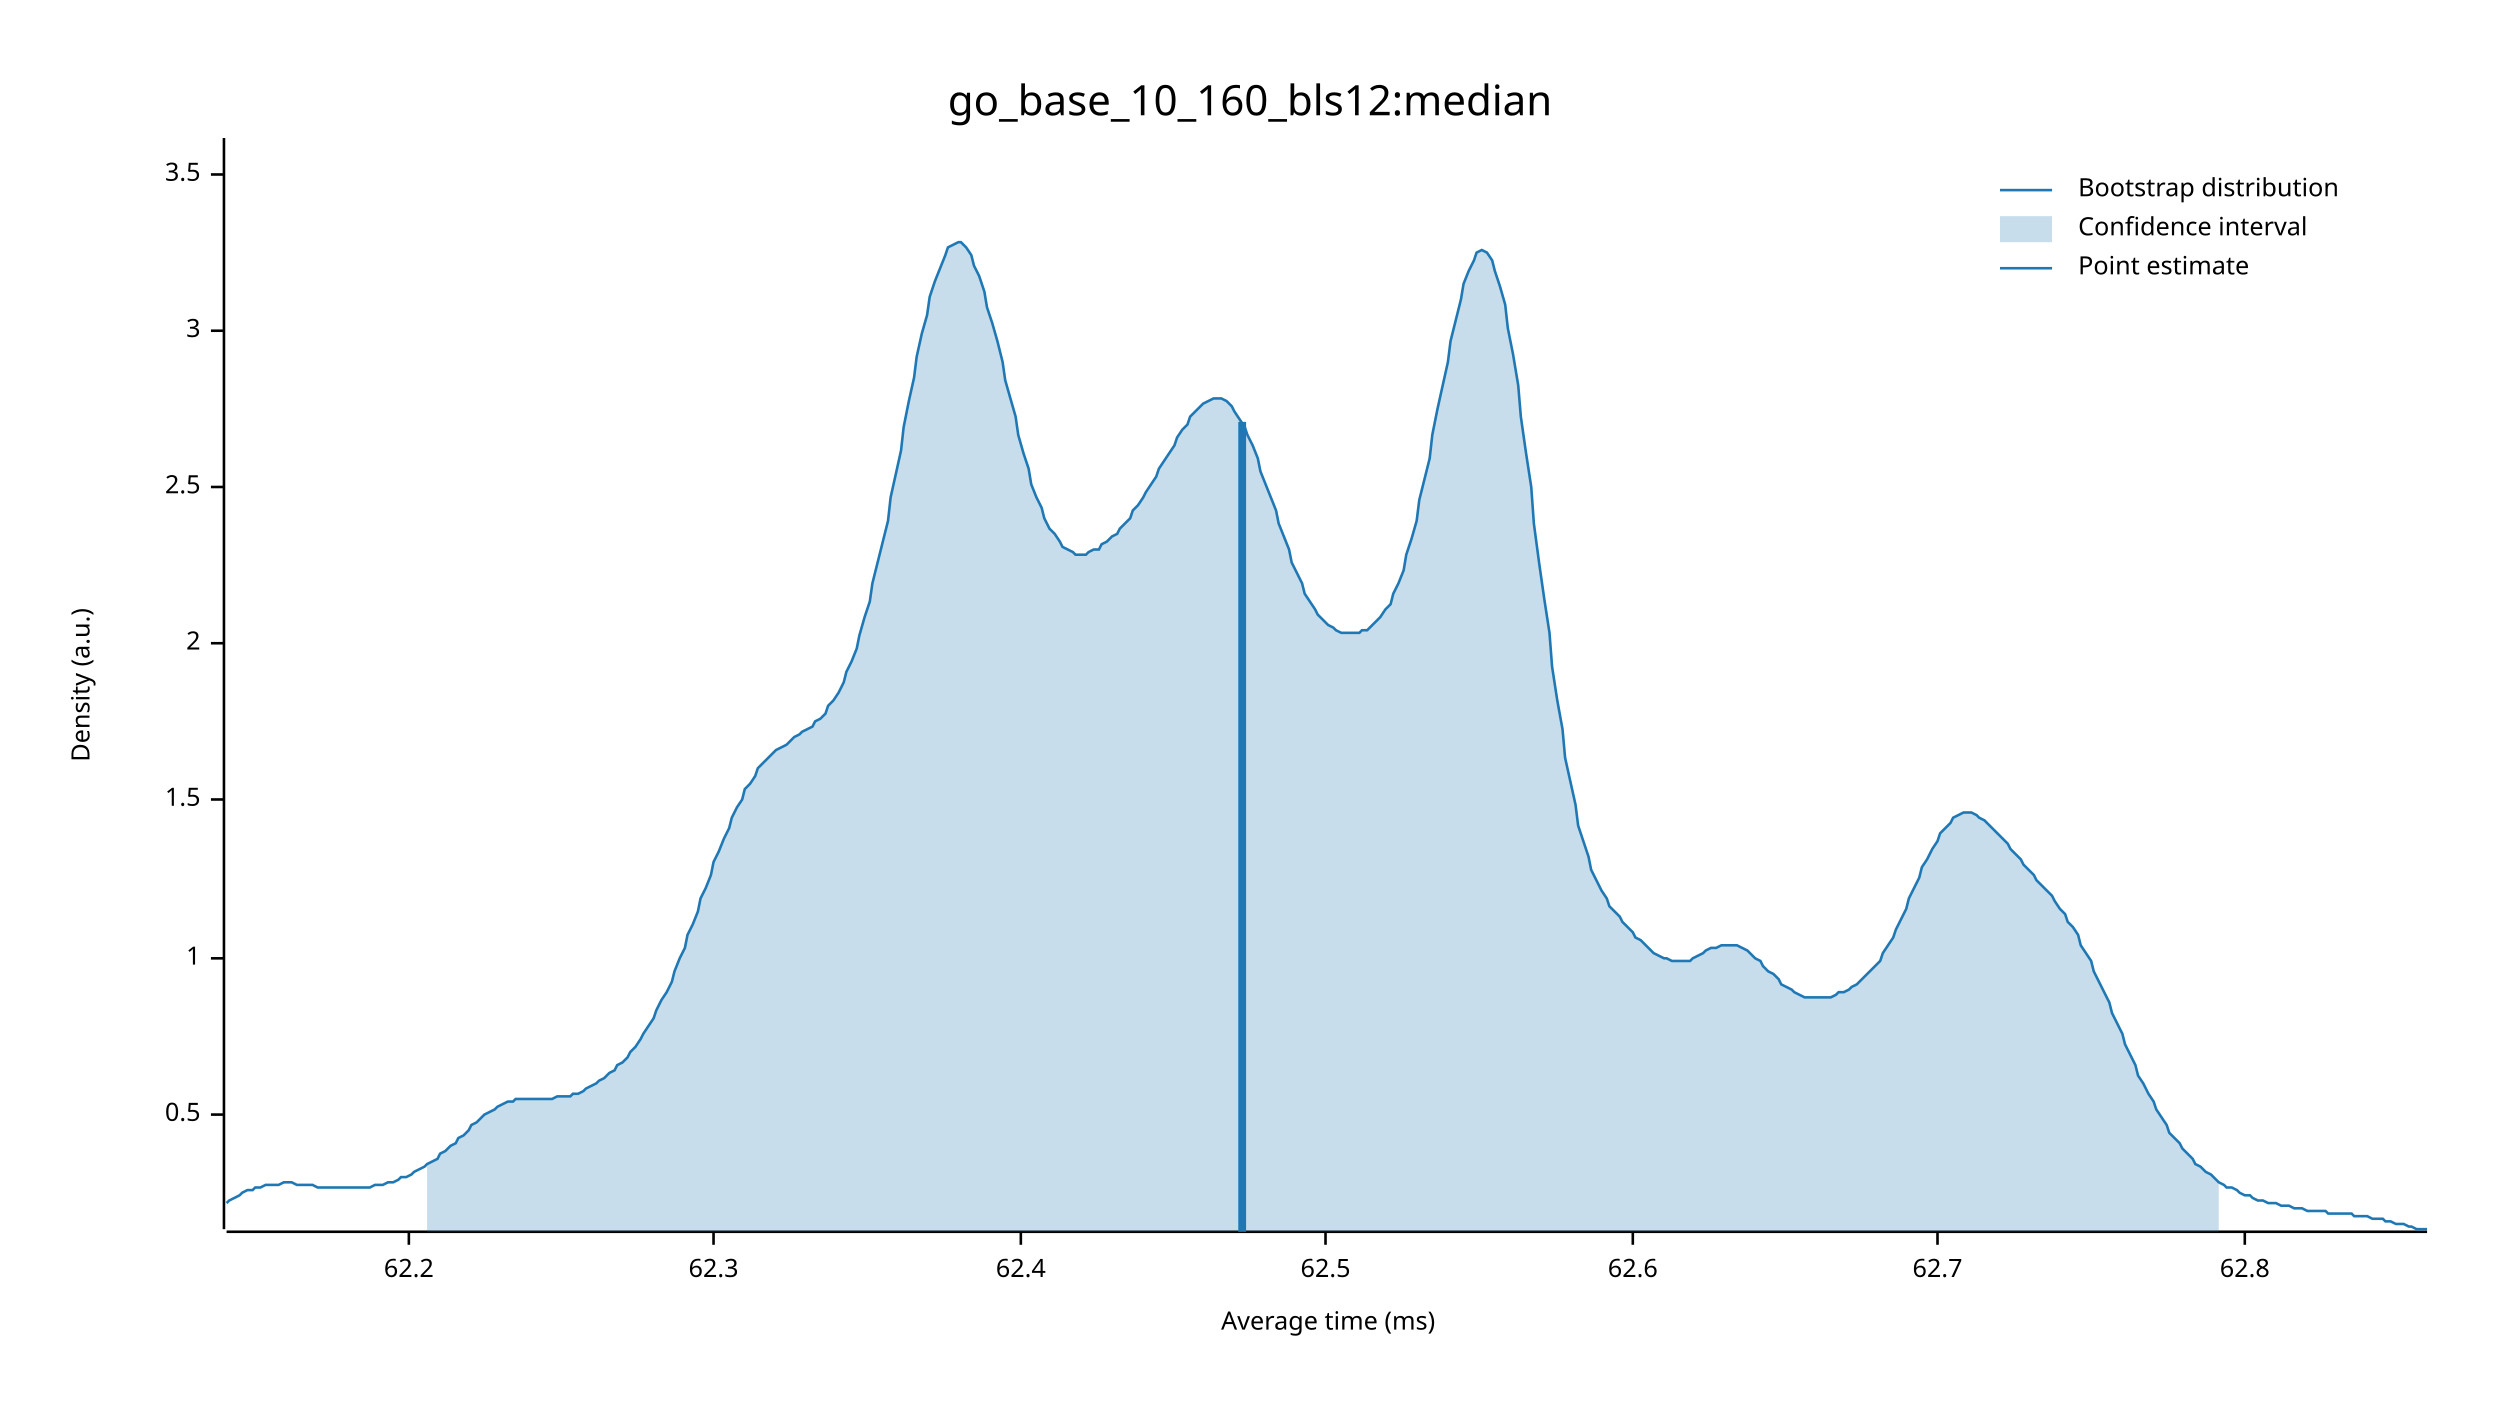
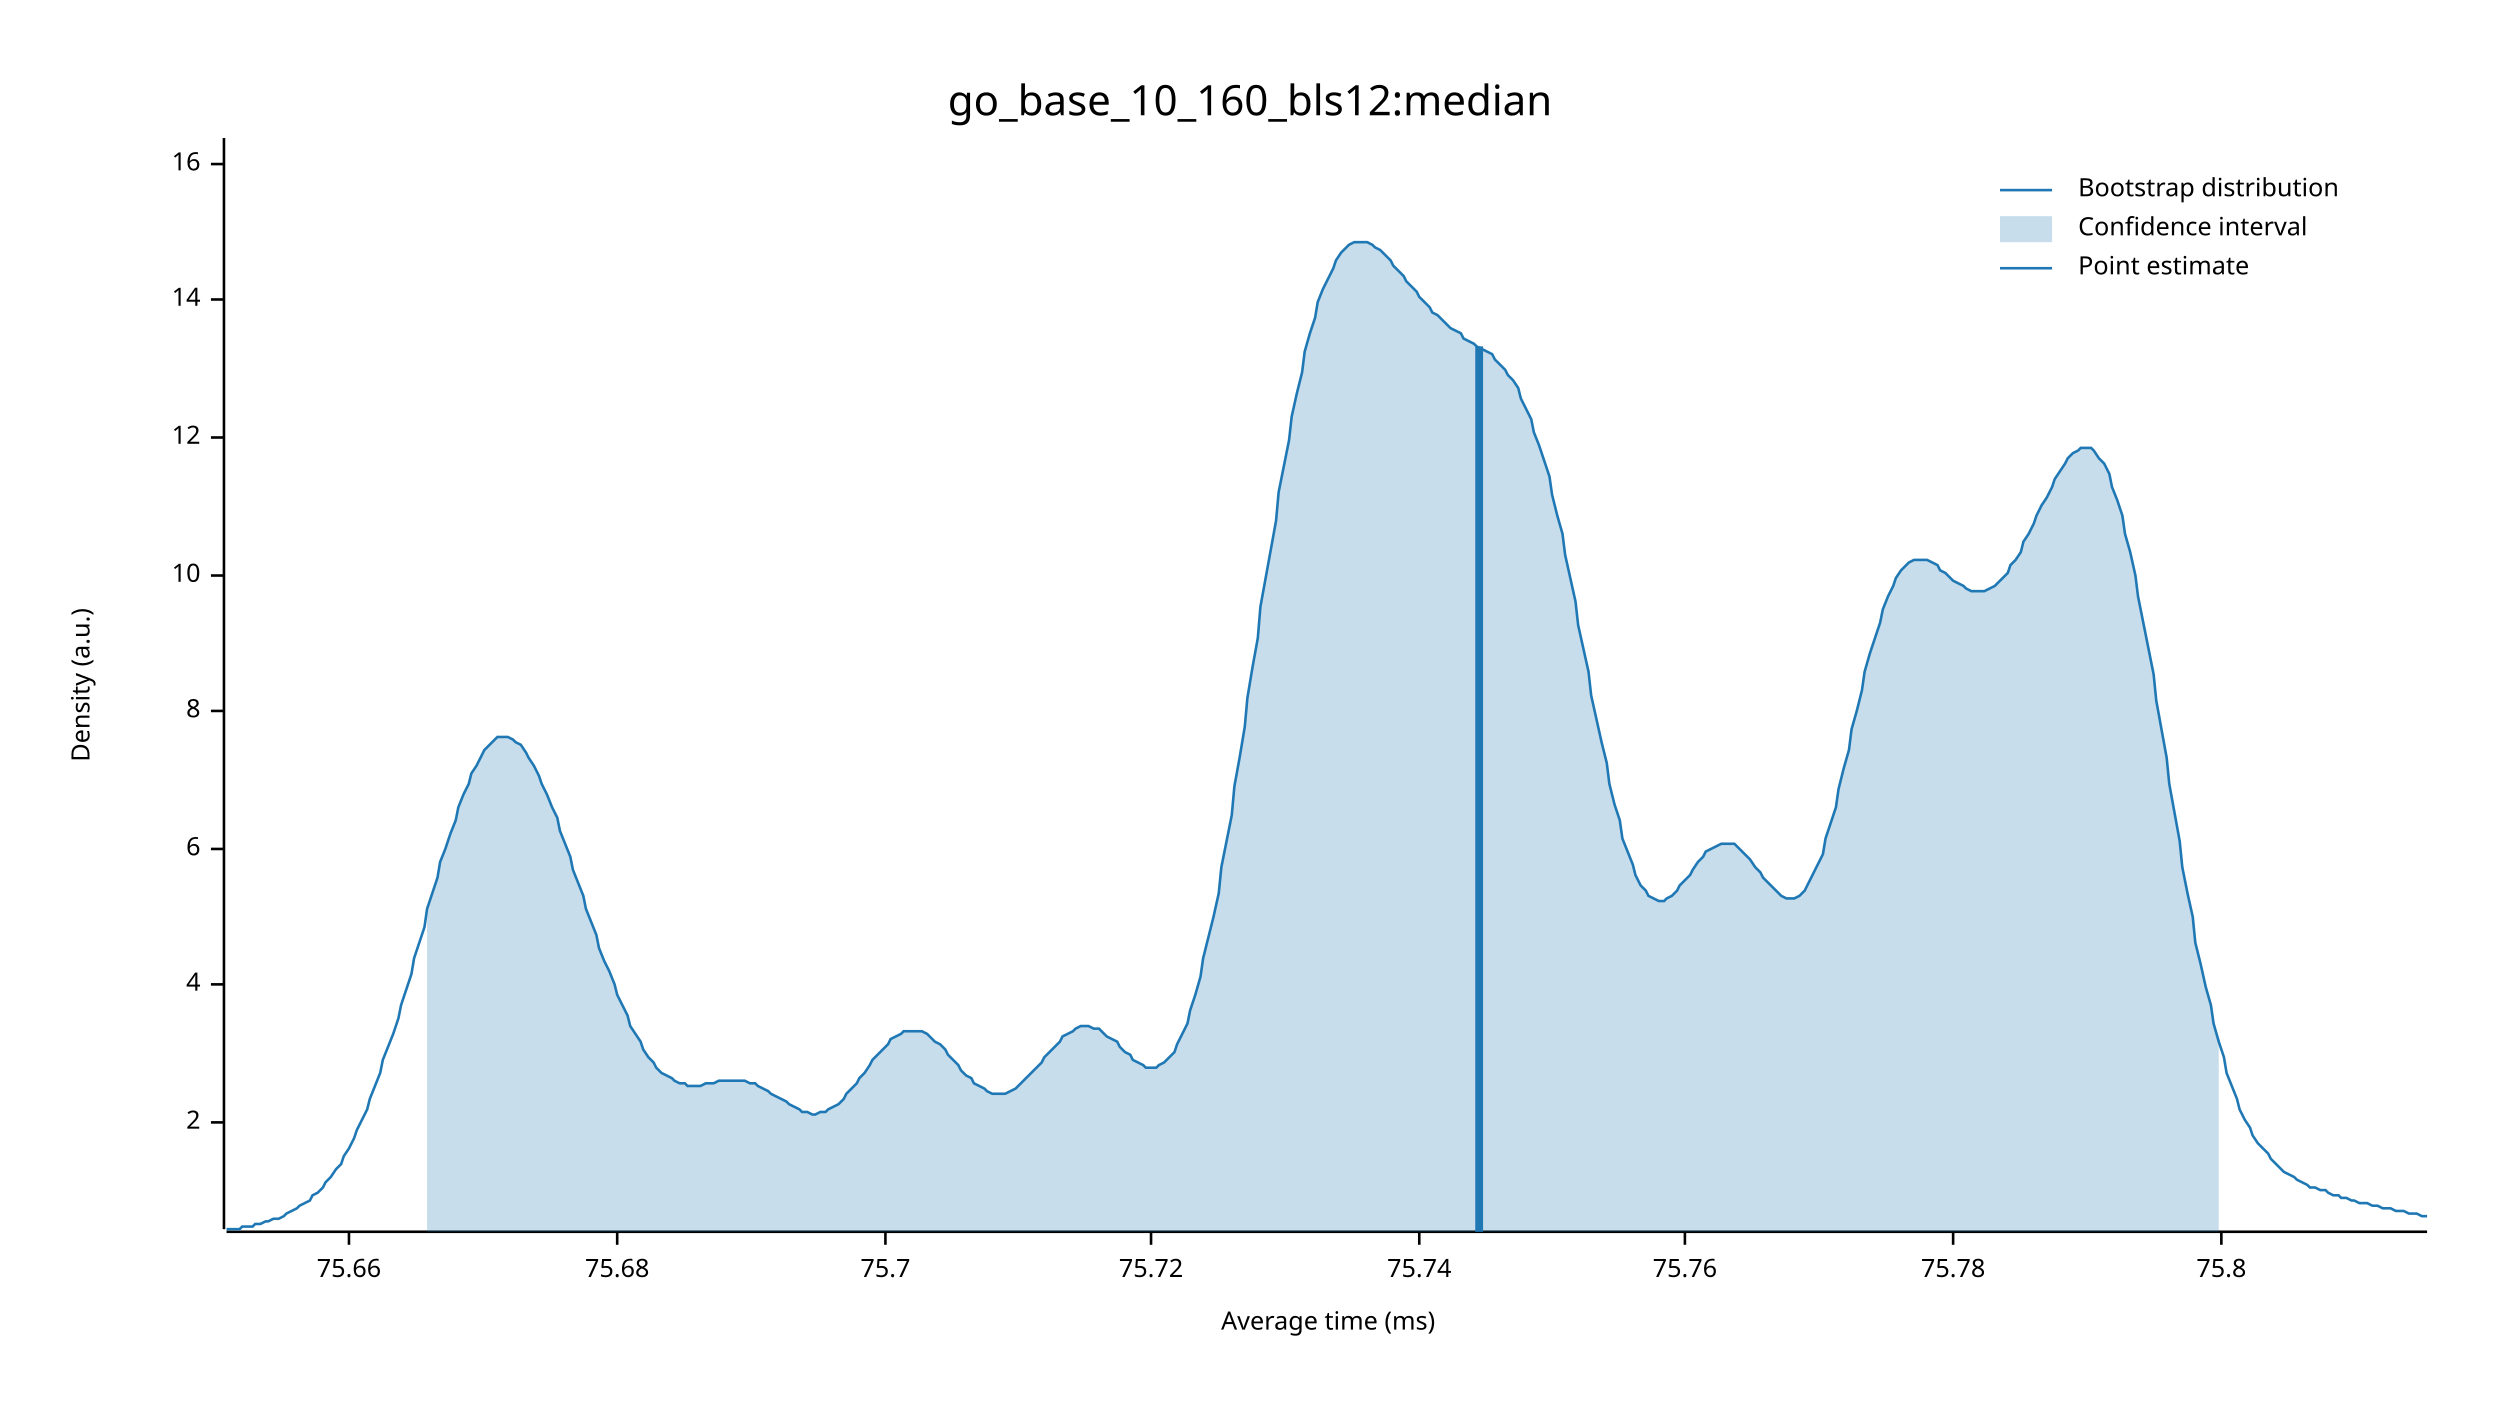
<svg xmlns="http://www.w3.org/2000/svg" width="960" height="540" viewBox="0 0 960 540">
  <text x="480" y="32" dy="0.76em" text-anchor="middle" font-family="sans-serif" font-size="16.129" opacity="1" fill="#000000">
go_base_10_160_bls12:median
</text>
  <text x="27" y="263" dy="0.76em" text-anchor="middle" font-family="sans-serif" font-size="9.677" opacity="1" fill="#000000" transform="rotate(270, 27, 263)">
Density (a.u.)
</text>
  <text x="510" y="513" dy="-0.5ex" text-anchor="middle" font-family="sans-serif" font-size="9.677" opacity="1" fill="#000000">
Average time (ms)
</text>
  <polyline fill="none" opacity="1" stroke="#000000" stroke-width="1" points="86,53 86,472 " />
-   <text x="77" y="428" dy="0.5ex" text-anchor="end" font-family="sans-serif" font-size="9.677" opacity="1" fill="#000000">
- 0.5
- </text>
-   <polyline fill="none" opacity="1" stroke="#000000" stroke-width="1" points="81,428 86,428 " />
-   <text x="77" y="368" dy="0.5ex" text-anchor="end" font-family="sans-serif" font-size="9.677" opacity="1" fill="#000000">
- 1
- </text>
-   <polyline fill="none" opacity="1" stroke="#000000" stroke-width="1" points="81,368 86,368 " />
-   <text x="77" y="307" dy="0.5ex" text-anchor="end" font-family="sans-serif" font-size="9.677" opacity="1" fill="#000000">
- 1.5
- </text>
-   <polyline fill="none" opacity="1" stroke="#000000" stroke-width="1" points="81,307 86,307 " />
-   <text x="77" y="247" dy="0.5ex" text-anchor="end" font-family="sans-serif" font-size="9.677" opacity="1" fill="#000000">
+   <text x="77" y="431" dy="0.5ex" text-anchor="end" font-family="sans-serif" font-size="9.677" opacity="1" fill="#000000">
2
</text>
-   <polyline fill="none" opacity="1" stroke="#000000" stroke-width="1" points="81,247 86,247 " />
-   <text x="77" y="187" dy="0.5ex" text-anchor="end" font-family="sans-serif" font-size="9.677" opacity="1" fill="#000000">
- 2.5
+   <polyline fill="none" opacity="1" stroke="#000000" stroke-width="1" points="81,431 86,431 " />
+   <text x="77" y="378" dy="0.5ex" text-anchor="end" font-family="sans-serif" font-size="9.677" opacity="1" fill="#000000">
+ 4
</text>
-   <polyline fill="none" opacity="1" stroke="#000000" stroke-width="1" points="81,187 86,187 " />
-   <text x="77" y="127" dy="0.5ex" text-anchor="end" font-family="sans-serif" font-size="9.677" opacity="1" fill="#000000">
- 3
+   <polyline fill="none" opacity="1" stroke="#000000" stroke-width="1" points="81,378 86,378 " />
+   <text x="77" y="326" dy="0.5ex" text-anchor="end" font-family="sans-serif" font-size="9.677" opacity="1" fill="#000000">
+ 6
</text>
-   <polyline fill="none" opacity="1" stroke="#000000" stroke-width="1" points="81,127 86,127 " />
-   <text x="77" y="67" dy="0.5ex" text-anchor="end" font-family="sans-serif" font-size="9.677" opacity="1" fill="#000000">
- 3.5
+   <polyline fill="none" opacity="1" stroke="#000000" stroke-width="1" points="81,326 86,326 " />
+   <text x="77" y="273" dy="0.5ex" text-anchor="end" font-family="sans-serif" font-size="9.677" opacity="1" fill="#000000">
+ 8
</text>
-   <polyline fill="none" opacity="1" stroke="#000000" stroke-width="1" points="81,67 86,67 " />
+   <polyline fill="none" opacity="1" stroke="#000000" stroke-width="1" points="81,273 86,273 " />
+   <text x="77" y="221" dy="0.5ex" text-anchor="end" font-family="sans-serif" font-size="9.677" opacity="1" fill="#000000">
+ 10
+ </text>
+   <polyline fill="none" opacity="1" stroke="#000000" stroke-width="1" points="81,221 86,221 " />
+   <text x="77" y="168" dy="0.5ex" text-anchor="end" font-family="sans-serif" font-size="9.677" opacity="1" fill="#000000">
+ 12
+ </text>
+   <polyline fill="none" opacity="1" stroke="#000000" stroke-width="1" points="81,168 86,168 " />
+   <text x="77" y="115" dy="0.5ex" text-anchor="end" font-family="sans-serif" font-size="9.677" opacity="1" fill="#000000">
+ 14
+ </text>
+   <polyline fill="none" opacity="1" stroke="#000000" stroke-width="1" points="81,115 86,115 " />
+   <text x="77" y="63" dy="0.5ex" text-anchor="end" font-family="sans-serif" font-size="9.677" opacity="1" fill="#000000">
+ 16
+ </text>
+   <polyline fill="none" opacity="1" stroke="#000000" stroke-width="1" points="81,63 86,63 " />
  <polyline fill="none" opacity="1" stroke="#000000" stroke-width="1" points="87,473 932,473 " />
-   <text x="157" y="483" dy="0.76em" text-anchor="middle" font-family="sans-serif" font-size="9.677" opacity="1" fill="#000000">
- 62.2
+   <text x="134" y="483" dy="0.76em" text-anchor="middle" font-family="sans-serif" font-size="9.677" opacity="1" fill="#000000">
+ 75.66
</text>
-   <polyline fill="none" opacity="1" stroke="#000000" stroke-width="1" points="157,473 157,478 " />
-   <text x="274" y="483" dy="0.76em" text-anchor="middle" font-family="sans-serif" font-size="9.677" opacity="1" fill="#000000">
- 62.3
+   <polyline fill="none" opacity="1" stroke="#000000" stroke-width="1" points="134,473 134,478 " />
+   <text x="237" y="483" dy="0.76em" text-anchor="middle" font-family="sans-serif" font-size="9.677" opacity="1" fill="#000000">
+ 75.68
</text>
-   <polyline fill="none" opacity="1" stroke="#000000" stroke-width="1" points="274,473 274,478 " />
-   <text x="392" y="483" dy="0.76em" text-anchor="middle" font-family="sans-serif" font-size="9.677" opacity="1" fill="#000000">
- 62.4
+   <polyline fill="none" opacity="1" stroke="#000000" stroke-width="1" points="237,473 237,478 " />
+   <text x="340" y="483" dy="0.76em" text-anchor="middle" font-family="sans-serif" font-size="9.677" opacity="1" fill="#000000">
+ 75.7
</text>
-   <polyline fill="none" opacity="1" stroke="#000000" stroke-width="1" points="392,473 392,478 " />
-   <text x="509" y="483" dy="0.76em" text-anchor="middle" font-family="sans-serif" font-size="9.677" opacity="1" fill="#000000">
- 62.5
+   <polyline fill="none" opacity="1" stroke="#000000" stroke-width="1" points="340,473 340,478 " />
+   <text x="442" y="483" dy="0.76em" text-anchor="middle" font-family="sans-serif" font-size="9.677" opacity="1" fill="#000000">
+ 75.72
</text>
-   <polyline fill="none" opacity="1" stroke="#000000" stroke-width="1" points="509,473 509,478 " />
-   <text x="627" y="483" dy="0.76em" text-anchor="middle" font-family="sans-serif" font-size="9.677" opacity="1" fill="#000000">
- 62.6
+   <polyline fill="none" opacity="1" stroke="#000000" stroke-width="1" points="442,473 442,478 " />
+   <text x="545" y="483" dy="0.76em" text-anchor="middle" font-family="sans-serif" font-size="9.677" opacity="1" fill="#000000">
+ 75.74
</text>
-   <polyline fill="none" opacity="1" stroke="#000000" stroke-width="1" points="627,473 627,478 " />
-   <text x="744" y="483" dy="0.76em" text-anchor="middle" font-family="sans-serif" font-size="9.677" opacity="1" fill="#000000">
- 62.7
+   <polyline fill="none" opacity="1" stroke="#000000" stroke-width="1" points="545,473 545,478 " />
+   <text x="647" y="483" dy="0.76em" text-anchor="middle" font-family="sans-serif" font-size="9.677" opacity="1" fill="#000000">
+ 75.76
</text>
-   <polyline fill="none" opacity="1" stroke="#000000" stroke-width="1" points="744,473 744,478 " />
-   <text x="862" y="483" dy="0.76em" text-anchor="middle" font-family="sans-serif" font-size="9.677" opacity="1" fill="#000000">
- 62.8
+   <polyline fill="none" opacity="1" stroke="#000000" stroke-width="1" points="647,473 647,478 " />
+   <text x="750" y="483" dy="0.76em" text-anchor="middle" font-family="sans-serif" font-size="9.677" opacity="1" fill="#000000">
+ 75.78
</text>
-   <polyline fill="none" opacity="1" stroke="#000000" stroke-width="1" points="862,473 862,478 " />
-   <polyline fill="none" opacity="1" stroke="#1F78B4" stroke-width="1" points="87,462 88,461 90,460 92,459 93,458 95,457 97,457 98,456 100,456 102,455 103,455 105,455 107,455 109,454 110,454 112,454 114,455 115,455 117,455 119,455 120,455 122,456 124,456 125,456 127,456 129,456 131,456 132,456 134,456 136,456 137,456 139,456 141,456 142,456 144,455 146,455 147,455 149,454 151,454 153,453 154,452 156,452 158,451 159,450 161,449 163,448 164,447 166,446 168,445 169,443 171,442 173,440 175,439 176,437 178,436 180,434 181,432 183,431 185,429 186,428 188,427 190,426 191,425 193,424 195,423 197,423 198,422 200,422 202,422 203,422 205,422 207,422 208,422 210,422 212,422 214,421 215,421 217,421 219,421 220,420 222,420 224,419 225,418 227,417 229,416 230,415 232,414 234,412 236,411 237,409 239,408 241,406 242,404 244,402 246,399 247,397 249,394 251,391 252,388 254,384 256,381 258,377 259,373 261,368 263,364 264,359 266,355 268,350 269,345 271,341 273,336 274,331 276,327 278,322 280,318 281,314 283,310 285,307 286,303 288,301 290,298 291,295 293,293 295,291 296,290 298,288 300,287 302,286 303,285 305,283 307,282 308,281 310,280 312,279 313,277 315,276 317,274 318,271 320,269 322,266 324,262 325,258 327,254 329,249 330,244 332,237 334,231 335,224 337,216 339,208 341,200 342,191 344,182 346,173 347,164 349,154 351,145 352,137 354,128 356,121 357,114 359,108 361,103 363,98 364,95 366,94 368,93 369,93 371,95 373,98 374,102 376,106 378,112 379,118 381,124 383,131 385,139 386,146 388,153 390,160 391,167 393,174 395,180 396,186 398,191 400,195 401,199 403,203 405,205 407,208 408,210 410,211 412,212 413,213 415,213 417,213 418,212 420,211 422,211 423,209 425,208 427,206 429,205 430,203 432,201 434,199 435,196 437,194 439,191 440,189 442,186 444,183 445,180 447,177 449,174 451,171 452,168 454,165 456,163 457,160 459,158 461,156 462,155 464,154 466,153 468,153 469,153 471,154 473,156 474,158 476,161 478,164 479,167 481,171 483,176 484,181 486,186 488,191 490,196 491,201 493,206 495,211 496,216 498,220 500,224 501,228 503,231 505,234 506,236 508,238 510,240 512,241 513,242 515,243 517,243 518,243 520,243 522,243 523,242 525,242 527,240 528,239 530,237 532,234 534,232 535,228 537,224 539,219 540,213 542,207 544,200 545,192 547,184 549,176 550,167 552,157 554,148 556,139 557,131 559,123 561,115 562,109 564,104 566,100 567,97 569,96 571,97 573,100 574,104 576,110 578,117 579,126 581,136 583,148 584,160 586,174 588,187 589,201 591,216 593,230 595,243 596,256 598,269 600,280 601,291 603,300 605,309 606,317 608,323 610,329 611,334 613,338 615,342 617,345 618,348 620,350 622,352 623,354 625,356 627,358 628,360 630,361 632,363 633,364 635,366 637,367 639,368 640,368 642,369 644,369 645,369 647,369 649,369 650,368 652,367 654,366 655,365 657,364 659,364 661,363 662,363 664,363 666,363 667,363 669,364 671,365 672,366 674,368 676,369 677,371 679,373 681,374 683,376 684,378 686,379 688,380 689,381 691,382 693,383 694,383 696,383 698,383 700,383 701,383 703,383 705,382 706,381 708,381 710,380 711,379 713,378 715,376 716,375 718,373 720,371 722,369 723,366 725,363 727,360 728,357 730,353 732,349 733,345 735,341 737,337 738,333 740,330 742,326 744,323 745,320 747,318 749,316 750,314 752,313 754,312 755,312 757,312 759,313 760,314 762,315 764,317 766,319 767,320 769,322 771,324 772,326 774,328 776,330 777,332 779,334 781,336 782,338 784,340 786,342 788,344 789,346 791,349 793,351 794,354 796,356 798,359 799,363 801,366 803,369 804,373 806,377 808,381 810,385 811,389 813,393 815,397 816,401 818,405 820,409 821,413 823,416 825,420 827,423 828,426 830,429 832,432 833,435 835,437 837,439 838,441 840,443 842,445 843,447 845,448 847,450 849,451 850,452 852,454 854,455 855,456 857,456 859,457 860,458 862,459 864,459 865,460 867,461 869,461 871,462 872,462 874,462 876,463 877,463 879,463 881,464 882,464 884,464 886,465 887,465 889,465 891,465 893,465 894,466 896,466 898,466 899,466 901,466 903,466 904,467 906,467 908,467 909,467 911,468 913,468 915,468 916,469 918,469 920,470 921,470 923,470 925,471 926,471 928,472 930,472 932,472 " />
-   <polygon opacity="0.25" fill="#1F78B4" points="164,447 166,446 168,445 169,443 171,442 173,440 175,439 176,437 178,436 180,434 181,432 183,431 185,429 186,428 188,427 190,426 191,425 193,424 195,423 197,423 198,422 200,422 202,422 203,422 205,422 207,422 208,422 210,422 212,422 214,421 215,421 217,421 219,421 220,420 222,420 224,419 225,418 227,417 229,416 230,415 232,414 234,412 236,411 237,409 239,408 241,406 242,404 244,402 246,399 247,397 249,394 251,391 252,388 254,384 256,381 258,377 259,373 261,368 263,364 264,359 266,355 268,350 269,345 271,341 273,336 274,331 276,327 278,322 280,318 281,314 283,310 285,307 286,303 288,301 290,298 291,295 293,293 295,291 296,290 298,288 300,287 302,286 303,285 305,283 307,282 308,281 310,280 312,279 313,277 315,276 317,274 318,271 320,269 322,266 324,262 325,258 327,254 329,249 330,244 332,237 334,231 335,224 337,216 339,208 341,200 342,191 344,182 346,173 347,164 349,154 351,145 352,137 354,128 356,121 357,114 359,108 361,103 363,98 364,95 366,94 368,93 369,93 371,95 373,98 374,102 376,106 378,112 379,118 381,124 383,131 385,139 386,146 388,153 390,160 391,167 393,174 395,180 396,186 398,191 400,195 401,199 403,203 405,205 407,208 408,210 410,211 412,212 413,213 415,213 417,213 418,212 420,211 422,211 423,209 425,208 427,206 429,205 430,203 432,201 434,199 435,196 437,194 439,191 440,189 442,186 444,183 445,180 447,177 449,174 451,171 452,168 454,165 456,163 457,160 459,158 461,156 462,155 464,154 466,153 468,153 469,153 471,154 473,156 474,158 476,161 478,164 479,167 481,171 483,176 484,181 486,186 488,191 490,196 491,201 493,206 495,211 496,216 498,220 500,224 501,228 503,231 505,234 506,236 508,238 510,240 512,241 513,242 515,243 517,243 518,243 520,243 522,243 523,242 525,242 527,240 528,239 530,237 532,234 534,232 535,228 537,224 539,219 540,213 542,207 544,200 545,192 547,184 549,176 550,167 552,157 554,148 556,139 557,131 559,123 561,115 562,109 564,104 566,100 567,97 569,96 571,97 573,100 574,104 576,110 578,117 579,126 581,136 583,148 584,160 586,174 588,187 589,201 591,216 593,230 595,243 596,256 598,269 600,280 601,291 603,300 605,309 606,317 608,323 610,329 611,334 613,338 615,342 617,345 618,348 620,350 622,352 623,354 625,356 627,358 628,360 630,361 632,363 633,364 635,366 637,367 639,368 640,368 642,369 644,369 645,369 647,369 649,369 650,368 652,367 654,366 655,365 657,364 659,364 661,363 662,363 664,363 666,363 667,363 669,364 671,365 672,366 674,368 676,369 677,371 679,373 681,374 683,376 684,378 686,379 688,380 689,381 691,382 693,383 694,383 696,383 698,383 700,383 701,383 703,383 705,382 706,381 708,381 710,380 711,379 713,378 715,376 716,375 718,373 720,371 722,369 723,366 725,363 727,360 728,357 730,353 732,349 733,345 735,341 737,337 738,333 740,330 742,326 744,323 745,320 747,318 749,316 750,314 752,313 754,312 755,312 757,312 759,313 760,314 762,315 764,317 766,319 767,320 769,322 771,324 772,326 774,328 776,330 777,332 779,334 781,336 782,338 784,340 786,342 788,344 789,346 791,349 793,351 794,354 796,356 798,359 799,363 801,366 803,369 804,373 806,377 808,381 810,385 811,389 813,393 815,397 816,401 818,405 820,409 821,413 823,416 825,420 827,423 828,426 830,429 832,432 833,435 835,437 837,439 838,441 840,443 842,445 843,447 845,448 847,450 849,451 850,452 852,454 852,473 164,473 " />
-   <polyline fill="none" opacity="1" stroke="#1F78B4" stroke-width="3" points="477,473 477,162 " />
+   <polyline fill="none" opacity="1" stroke="#000000" stroke-width="1" points="750,473 750,478 " />
+   <text x="853" y="483" dy="0.76em" text-anchor="middle" font-family="sans-serif" font-size="9.677" opacity="1" fill="#000000">
+ 75.8
+ </text>
+   <polyline fill="none" opacity="1" stroke="#000000" stroke-width="1" points="853,473 853,478 " />
+   <polyline fill="none" opacity="1" stroke="#1F78B4" stroke-width="1" points="87,472 88,472 90,472 92,472 93,471 95,471 97,471 98,470 100,470 102,469 103,469 105,468 107,468 109,467 110,466 112,465 114,464 115,463 117,462 119,461 120,459 122,458 124,456 125,454 127,452 129,449 131,447 132,444 134,441 136,437 137,434 139,430 141,426 142,422 144,417 146,412 147,407 149,402 151,397 153,391 154,386 156,380 158,374 159,368 161,362 163,356 164,349 166,343 168,337 169,331 171,326 173,320 175,315 176,310 178,305 180,301 181,297 183,294 185,290 186,288 188,286 190,284 191,283 193,283 195,283 197,284 198,285 200,286 202,289 203,291 205,294 207,298 208,301 210,305 212,310 214,314 215,319 217,324 219,329 220,334 222,339 224,344 225,349 227,354 229,359 230,364 232,369 234,373 236,378 237,382 239,386 241,390 242,394 244,397 246,400 247,403 249,406 251,408 252,410 254,412 256,413 258,414 259,415 261,416 263,416 264,417 266,417 268,417 269,417 271,416 273,416 274,416 276,415 278,415 280,415 281,415 283,415 285,415 286,415 288,416 290,416 291,417 293,418 295,419 296,420 298,421 300,422 302,423 303,424 305,425 307,426 308,427 310,427 312,428 313,428 315,427 317,427 318,426 320,425 322,424 324,422 325,420 327,418 329,416 330,414 332,412 334,409 335,407 337,405 339,403 341,401 342,399 344,398 346,397 347,396 349,396 351,396 352,396 354,396 356,397 357,398 359,400 361,401 363,403 364,405 366,407 368,409 369,411 371,413 373,414 374,416 376,417 378,418 379,419 381,420 383,420 385,420 386,420 388,419 390,418 391,417 393,415 395,413 396,412 398,410 400,408 401,406 403,404 405,402 407,400 408,398 410,397 412,396 413,395 415,394 417,394 418,394 420,395 422,395 423,396 425,398 427,399 429,400 430,402 432,404 434,405 435,407 437,408 439,409 440,410 442,410 444,410 445,409 447,408 449,406 451,404 452,401 454,397 456,393 457,388 459,382 461,375 462,368 464,360 466,352 468,343 469,333 471,323 473,313 474,302 476,291 478,279 479,268 481,256 483,245 484,233 486,222 488,211 490,200 491,189 493,179 495,169 496,160 498,151 500,143 501,135 503,128 505,122 506,116 508,111 510,107 512,103 513,100 515,97 517,95 518,94 520,93 522,93 523,93 525,93 527,94 528,95 530,96 532,98 534,100 535,102 537,104 539,106 540,108 542,110 544,112 545,114 547,116 549,118 550,120 552,121 554,123 556,125 557,126 559,127 561,128 562,130 564,131 566,132 567,133 569,134 571,135 573,136 574,138 576,140 578,142 579,144 581,146 583,149 584,153 586,157 588,161 589,166 591,171 593,177 595,183 596,190 598,198 600,205 601,213 603,222 605,231 606,240 608,249 610,258 611,267 613,276 615,285 617,293 618,301 620,309 622,315 623,322 625,327 627,332 628,336 630,340 632,342 633,344 635,345 637,346 639,346 640,345 642,344 644,342 645,340 647,338 649,336 650,334 652,331 654,329 655,327 657,326 659,325 661,324 662,324 664,324 666,324 667,325 669,327 671,329 672,330 674,333 676,335 677,337 679,339 681,341 683,343 684,344 686,345 688,345 689,345 691,344 693,342 694,340 696,336 698,332 700,328 701,322 703,316 705,310 706,303 708,295 710,288 711,280 713,273 715,265 716,258 718,251 720,245 722,239 723,234 725,229 727,225 728,222 730,219 732,217 733,216 735,215 737,215 738,215 740,215 742,216 744,217 745,219 747,220 749,222 750,223 752,224 754,225 755,226 757,227 759,227 760,227 762,227 764,226 766,225 767,224 769,222 771,220 772,217 774,215 776,212 777,208 779,205 781,201 782,198 784,194 786,191 788,187 789,184 791,181 793,178 794,176 796,174 798,173 799,172 801,172 803,172 804,173 806,176 808,178 810,182 811,187 813,192 815,198 816,205 818,212 820,221 821,229 823,239 825,249 827,259 828,269 830,280 832,291 833,301 835,312 837,323 838,333 840,343 842,352 843,362 845,370 847,379 849,386 850,393 852,400 854,406 855,412 857,417 859,422 860,426 862,430 864,433 865,436 867,439 869,441 871,443 872,445 874,447 876,449 877,450 879,451 881,452 882,453 884,454 886,455 887,456 889,456 891,457 893,457 894,458 896,459 898,459 899,460 901,460 903,461 904,461 906,462 908,462 909,462 911,463 913,463 915,464 916,464 918,464 920,465 921,465 923,465 925,466 926,466 928,466 930,467 932,467 " />
+   <polygon opacity="0.25" fill="#1F78B4" points="164,349 166,343 168,337 169,331 171,326 173,320 175,315 176,310 178,305 180,301 181,297 183,294 185,290 186,288 188,286 190,284 191,283 193,283 195,283 197,284 198,285 200,286 202,289 203,291 205,294 207,298 208,301 210,305 212,310 214,314 215,319 217,324 219,329 220,334 222,339 224,344 225,349 227,354 229,359 230,364 232,369 234,373 236,378 237,382 239,386 241,390 242,394 244,397 246,400 247,403 249,406 251,408 252,410 254,412 256,413 258,414 259,415 261,416 263,416 264,417 266,417 268,417 269,417 271,416 273,416 274,416 276,415 278,415 280,415 281,415 283,415 285,415 286,415 288,416 290,416 291,417 293,418 295,419 296,420 298,421 300,422 302,423 303,424 305,425 307,426 308,427 310,427 312,428 313,428 315,427 317,427 318,426 320,425 322,424 324,422 325,420 327,418 329,416 330,414 332,412 334,409 335,407 337,405 339,403 341,401 342,399 344,398 346,397 347,396 349,396 351,396 352,396 354,396 356,397 357,398 359,400 361,401 363,403 364,405 366,407 368,409 369,411 371,413 373,414 374,416 376,417 378,418 379,419 381,420 383,420 385,420 386,420 388,419 390,418 391,417 393,415 395,413 396,412 398,410 400,408 401,406 403,404 405,402 407,400 408,398 410,397 412,396 413,395 415,394 417,394 418,394 420,395 422,395 423,396 425,398 427,399 429,400 430,402 432,404 434,405 435,407 437,408 439,409 440,410 442,410 444,410 445,409 447,408 449,406 451,404 452,401 454,397 456,393 457,388 459,382 461,375 462,368 464,360 466,352 468,343 469,333 471,323 473,313 474,302 476,291 478,279 479,268 481,256 483,245 484,233 486,222 488,211 490,200 491,189 493,179 495,169 496,160 498,151 500,143 501,135 503,128 505,122 506,116 508,111 510,107 512,103 513,100 515,97 517,95 518,94 520,93 522,93 523,93 525,93 527,94 528,95 530,96 532,98 534,100 535,102 537,104 539,106 540,108 542,110 544,112 545,114 547,116 549,118 550,120 552,121 554,123 556,125 557,126 559,127 561,128 562,130 564,131 566,132 567,133 569,134 571,135 573,136 574,138 576,140 578,142 579,144 581,146 583,149 584,153 586,157 588,161 589,166 591,171 593,177 595,183 596,190 598,198 600,205 601,213 603,222 605,231 606,240 608,249 610,258 611,267 613,276 615,285 617,293 618,301 620,309 622,315 623,322 625,327 627,332 628,336 630,340 632,342 633,344 635,345 637,346 639,346 640,345 642,344 644,342 645,340 647,338 649,336 650,334 652,331 654,329 655,327 657,326 659,325 661,324 662,324 664,324 666,324 667,325 669,327 671,329 672,330 674,333 676,335 677,337 679,339 681,341 683,343 684,344 686,345 688,345 689,345 691,344 693,342 694,340 696,336 698,332 700,328 701,322 703,316 705,310 706,303 708,295 710,288 711,280 713,273 715,265 716,258 718,251 720,245 722,239 723,234 725,229 727,225 728,222 730,219 732,217 733,216 735,215 737,215 738,215 740,215 742,216 744,217 745,219 747,220 749,222 750,223 752,224 754,225 755,226 757,227 759,227 760,227 762,227 764,226 766,225 767,224 769,222 771,220 772,217 774,215 776,212 777,208 779,205 781,201 782,198 784,194 786,191 788,187 789,184 791,181 793,178 794,176 796,174 798,173 799,172 801,172 803,172 804,173 806,176 808,178 810,182 811,187 813,192 815,198 816,205 818,212 820,221 821,229 823,239 825,249 827,259 828,269 830,280 832,291 833,301 835,312 837,323 838,333 840,343 842,352 843,362 845,370 847,379 849,386 850,393 852,400 852,473 164,473 " />
+   <polyline fill="none" opacity="1" stroke="#1F78B4" stroke-width="3" points="568,473 568,133 " />
  <text x="798" y="68" dy="0.76em" text-anchor="start" font-family="sans-serif" font-size="9.677" opacity="1" fill="#000000">
Bootstrap distribution
</text>
  <text x="798" y="83" dy="0.76em" text-anchor="start" font-family="sans-serif" font-size="9.677" opacity="1" fill="#000000">
Confidence interval
</text>
  <text x="798" y="98" dy="0.76em" text-anchor="start" font-family="sans-serif" font-size="9.677" opacity="1" fill="#000000">
Point estimate
</text>
  <polyline fill="none" opacity="1" stroke="#1F78B4" stroke-width="1" points="768,73 788,73 " />
  <rect x="768" y="83" width="20" height="10" opacity="0.25" fill="#1F78B4" stroke="none" />
  <polyline fill="none" opacity="1" stroke="#1F78B4" stroke-width="1" points="768,103 788,103 " />
</svg>
